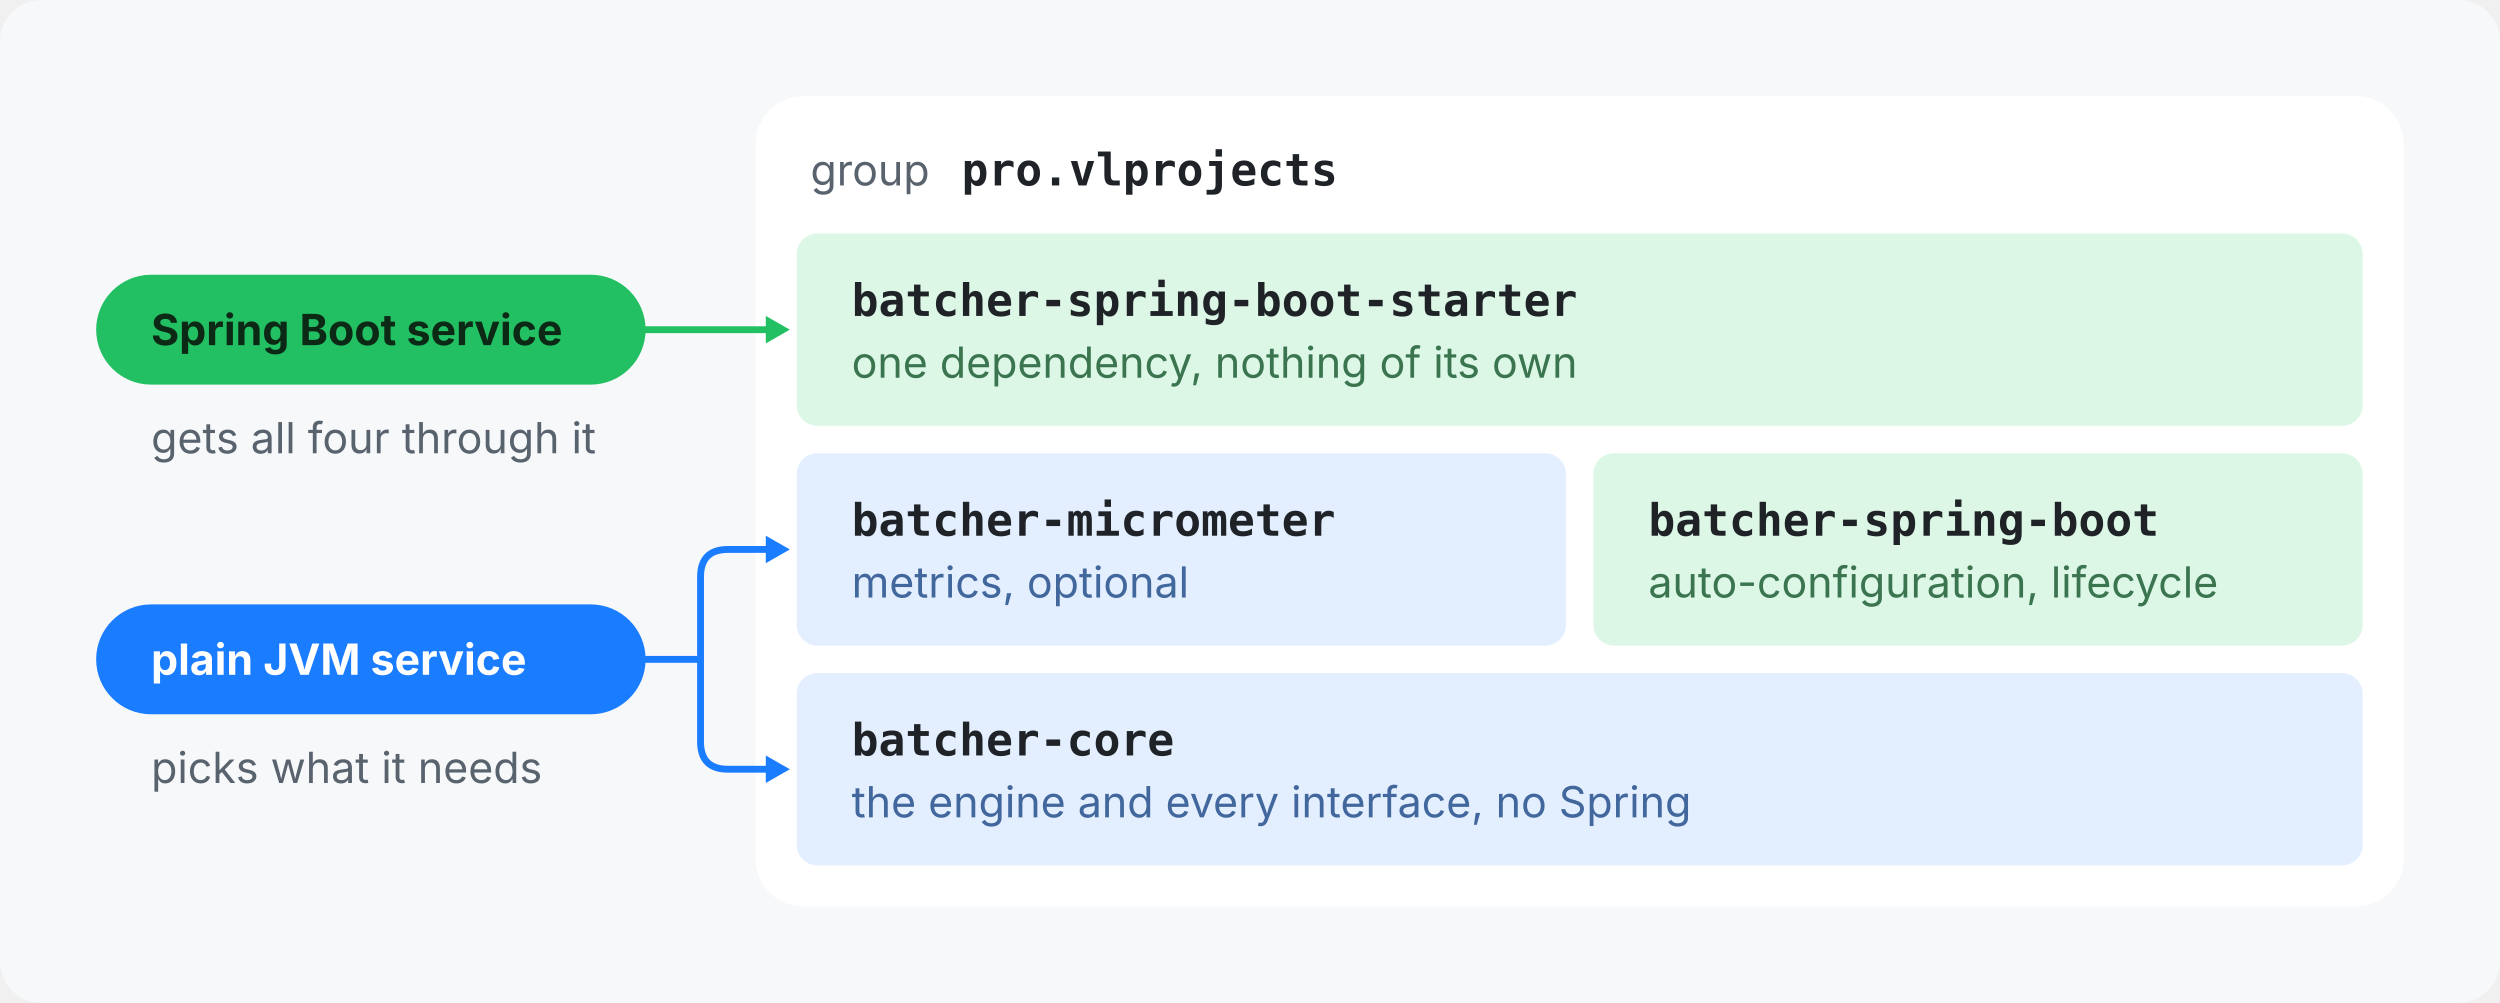
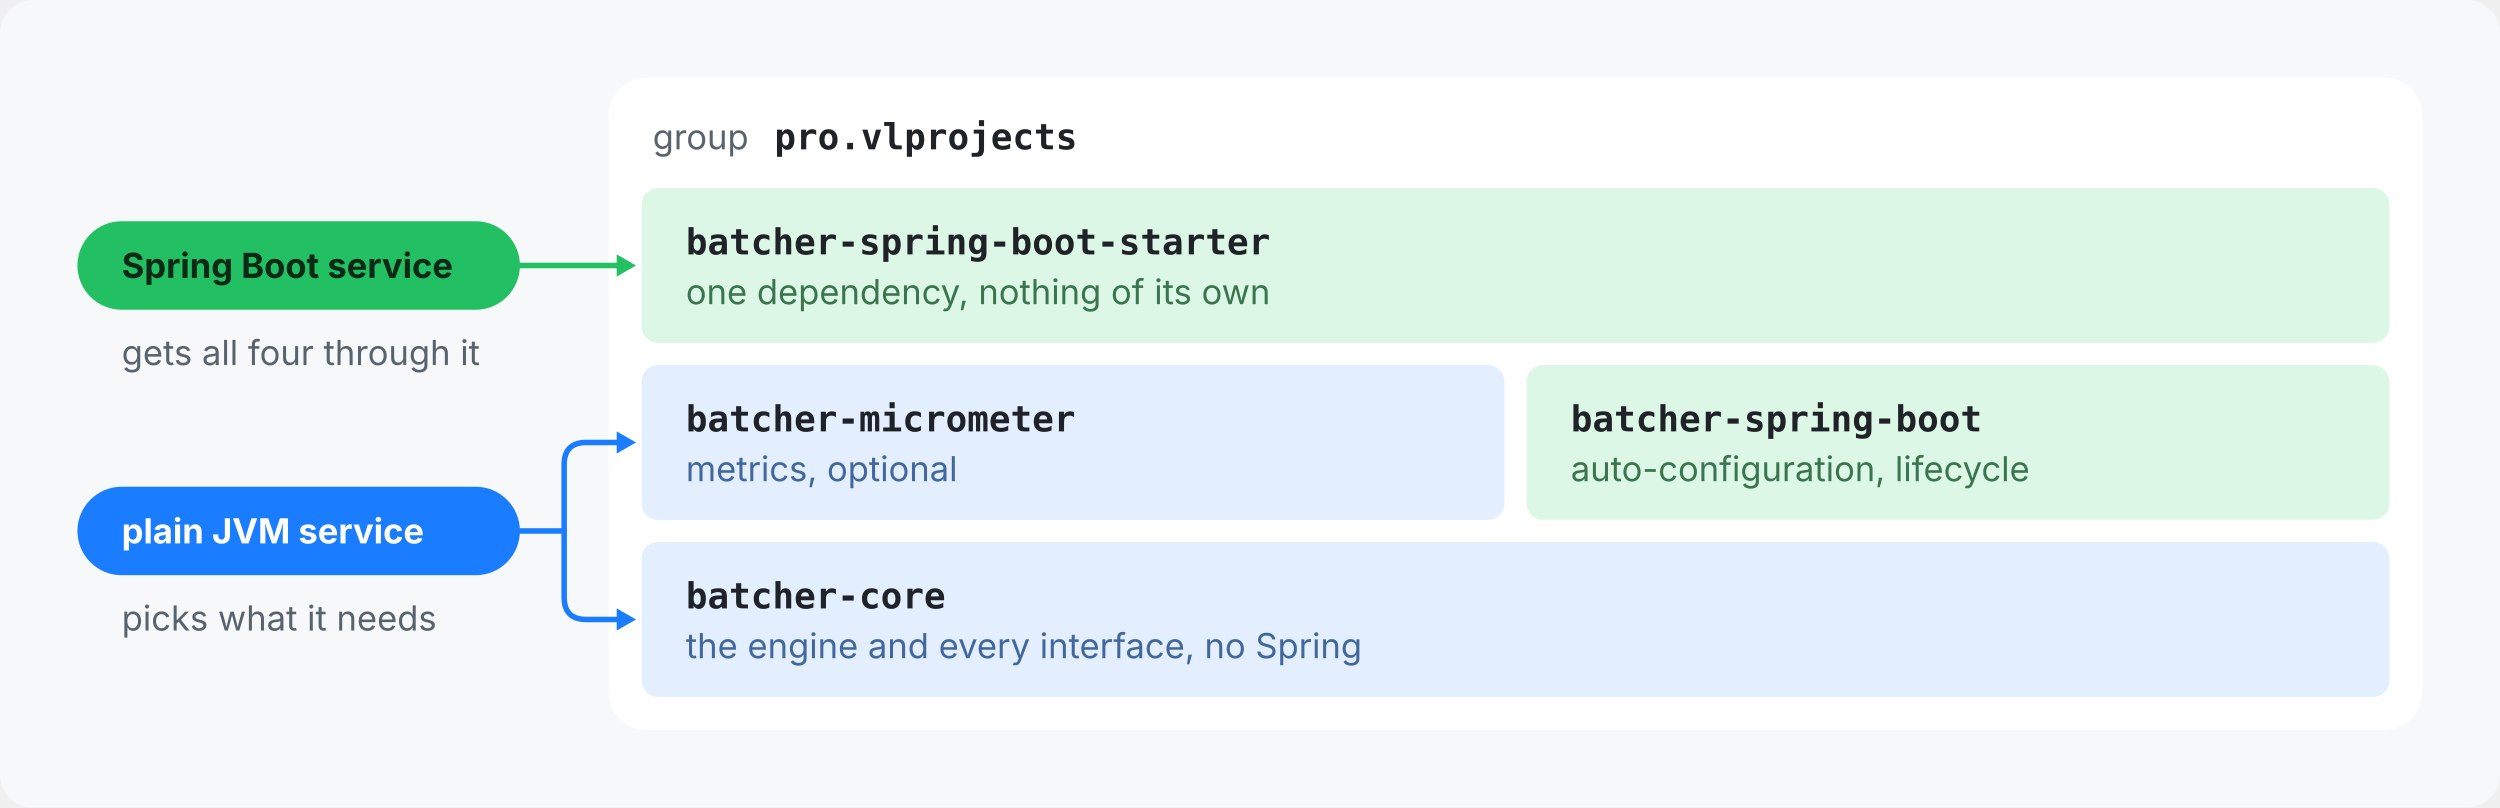
- <svg xmlns="http://www.w3.org/2000/svg" viewBox="0 0 728 292" width="728" height="292" role="img">
-   <rect width="728" height="292" rx="12" fill="#F6F8FA" />
+ <svg xmlns="http://www.w3.org/2000/svg" viewBox="0 0 904 292" width="904" height="292" role="img">
+   <rect width="904" height="292" rx="12" fill="#F6F8FA" />
  <g transform="translate(12,12)">
-     <rect x="208.0" y="16.0" width="480.0" height="236.0" rx="14" fill="#FFFFFF" />
+     <rect x="208.0" y="16.0" width="656.0" height="236.0" rx="14" fill="#FFFFFF" />
    <text x="224.0" y="42.0" font-family="-apple-system, BlinkMacSystemFont, 'Segoe UI', Inter, Helvetica, Arial, sans-serif" font-size="12.5" font-weight="400" fill="#59636E" text-anchor="start">group</text>
    <text x="268.0" y="42.0" font-family="ui-monospace, SFMono-Regular, 'SF Mono', Menlo, Consolas, monospace" font-size="13" font-weight="600" fill="#1F2328" text-anchor="start">pro.vlprojects</text>
-     <rect x="220.0" y="56.0" width="456.0" height="56.0" rx="6" fill="#DDF7E7" />
+     <rect x="220.0" y="56.0" width="632.0" height="56.0" rx="6" fill="#DDF7E7" />
    <text x="236.0" y="80.0" font-family="ui-monospace, SFMono-Regular, 'SF Mono', Menlo, Consolas, monospace" font-size="13" font-weight="600" fill="#1F2328" text-anchor="start">batcher-spring-boot-starter</text>
    <text x="236.0" y="98.0" font-family="-apple-system, BlinkMacSystemFont, 'Segoe UI', Inter, Helvetica, Arial, sans-serif" font-size="12.5" font-weight="400" fill="#3A7550" text-anchor="start">one dependency, nothing of its own</text>
-     <rect x="220.0" y="120.0" width="224.0" height="56.0" rx="6" fill="#E3EFFF" />
+     <rect x="220.0" y="120.0" width="312.0" height="56.0" rx="6" fill="#E3EFFF" />
    <text x="236.0" y="144.0" font-family="ui-monospace, SFMono-Regular, 'SF Mono', Menlo, Consolas, monospace" font-size="13" font-weight="600" fill="#1F2328" text-anchor="start">batcher-micrometer</text>
    <text x="236.0" y="162.0" font-family="-apple-system, BlinkMacSystemFont, 'Segoe UI', Inter, Helvetica, Arial, sans-serif" font-size="12.5" font-weight="400" fill="#41679C" text-anchor="start">metrics, optional</text>
-     <rect x="452.0" y="120.0" width="224.0" height="56.0" rx="6" fill="#DDF7E7" />
-     <text x="468.0" y="144.0" font-family="ui-monospace, SFMono-Regular, 'SF Mono', Menlo, Consolas, monospace" font-size="13" font-weight="600" fill="#1F2328" text-anchor="start">batcher-spring-boot</text>
-     <text x="468.0" y="162.0" font-family="-apple-system, BlinkMacSystemFont, 'Segoe UI', Inter, Helvetica, Arial, sans-serif" font-size="12.5" font-weight="400" fill="#3A7550" text-anchor="start">auto-configuration, lifecycle</text>
-     <rect x="220.0" y="184.0" width="456.0" height="56.0" rx="6" fill="#E3EFFF" />
+     <rect x="540.0" y="120.0" width="312.0" height="56.0" rx="6" fill="#DDF7E7" />
+     <text x="556.0" y="144.0" font-family="ui-monospace, SFMono-Regular, 'SF Mono', Menlo, Consolas, monospace" font-size="13" font-weight="600" fill="#1F2328" text-anchor="start">batcher-spring-boot</text>
+     <text x="556.0" y="162.0" font-family="-apple-system, BlinkMacSystemFont, 'Segoe UI', Inter, Helvetica, Arial, sans-serif" font-size="12.5" font-weight="400" fill="#3A7550" text-anchor="start">auto-configuration, lifecycle</text>
+     <rect x="220.0" y="184.0" width="632.0" height="56.0" rx="6" fill="#E3EFFF" />
    <text x="236.0" y="208.0" font-family="ui-monospace, SFMono-Regular, 'SF Mono', Menlo, Consolas, monospace" font-size="13" font-weight="600" fill="#1F2328" text-anchor="start">batcher-core</text>
    <text x="236.0" y="226.0" font-family="-apple-system, BlinkMacSystemFont, 'Segoe UI', Inter, Helvetica, Arial, sans-serif" font-size="12.5" font-weight="400" fill="#41679C" text-anchor="start">the engine and every interface, no Spring</text>
    <rect x="16.0" y="68.0" width="160.0" height="32.0" rx="16" fill="#22C063" />
    <text x="32.0" y="88.5" font-family="-apple-system, BlinkMacSystemFont, 'Segoe UI', Inter, Helvetica, Arial, sans-serif" font-size="12.5" font-weight="650" fill="#0B2915" text-anchor="start">Spring Boot service</text>
    <text x="32.0" y="120.0" font-family="-apple-system, BlinkMacSystemFont, 'Segoe UI', Inter, Helvetica, Arial, sans-serif" font-size="12.5" font-weight="400" fill="#59636E" text-anchor="start">gets all four through it</text>
    <path d="M176,84.0 L212,84.0" stroke="#22C063" stroke-width="2" fill="none" stroke-linecap="round" stroke-linejoin="round" />
    <path d="M211,80.0 L218,84.0 L211,88.0 Z" fill="#22C063" />
    <rect x="16.0" y="164.0" width="160.0" height="32.0" rx="16" fill="#1A7CFF" />
    <text x="32.0" y="184.5" font-family="-apple-system, BlinkMacSystemFont, 'Segoe UI', Inter, Helvetica, Arial, sans-serif" font-size="12.5" font-weight="650" fill="#FFFFFF" text-anchor="start">plain JVM service</text>
    <text x="32.0" y="216.0" font-family="-apple-system, BlinkMacSystemFont, 'Segoe UI', Inter, Helvetica, Arial, sans-serif" font-size="12.5" font-weight="400" fill="#59636E" text-anchor="start">picks what it needs</text>
    <path d="M176,180.0 L192,180.0" stroke="#1A7CFF" stroke-width="2" fill="none" stroke-linecap="round" stroke-linejoin="round" />
    <path d="M192,180.0 L192,156.0 Q192,148.0 200,148.0 L212,148.0" stroke="#1A7CFF" stroke-width="2" fill="none" stroke-linecap="round" stroke-linejoin="round" />
    <path d="M211,144.0 L218,148.0 L211,152.0 Z" fill="#1A7CFF" />
    <path d="M192,180.0 L192,204.0 Q192,212.0 200,212.0 L212,212.0" stroke="#1A7CFF" stroke-width="2" fill="none" stroke-linecap="round" stroke-linejoin="round" />
    <path d="M211,208.0 L218,212.0 L211,216.0 Z" fill="#1A7CFF" />
  </g>
</svg>
